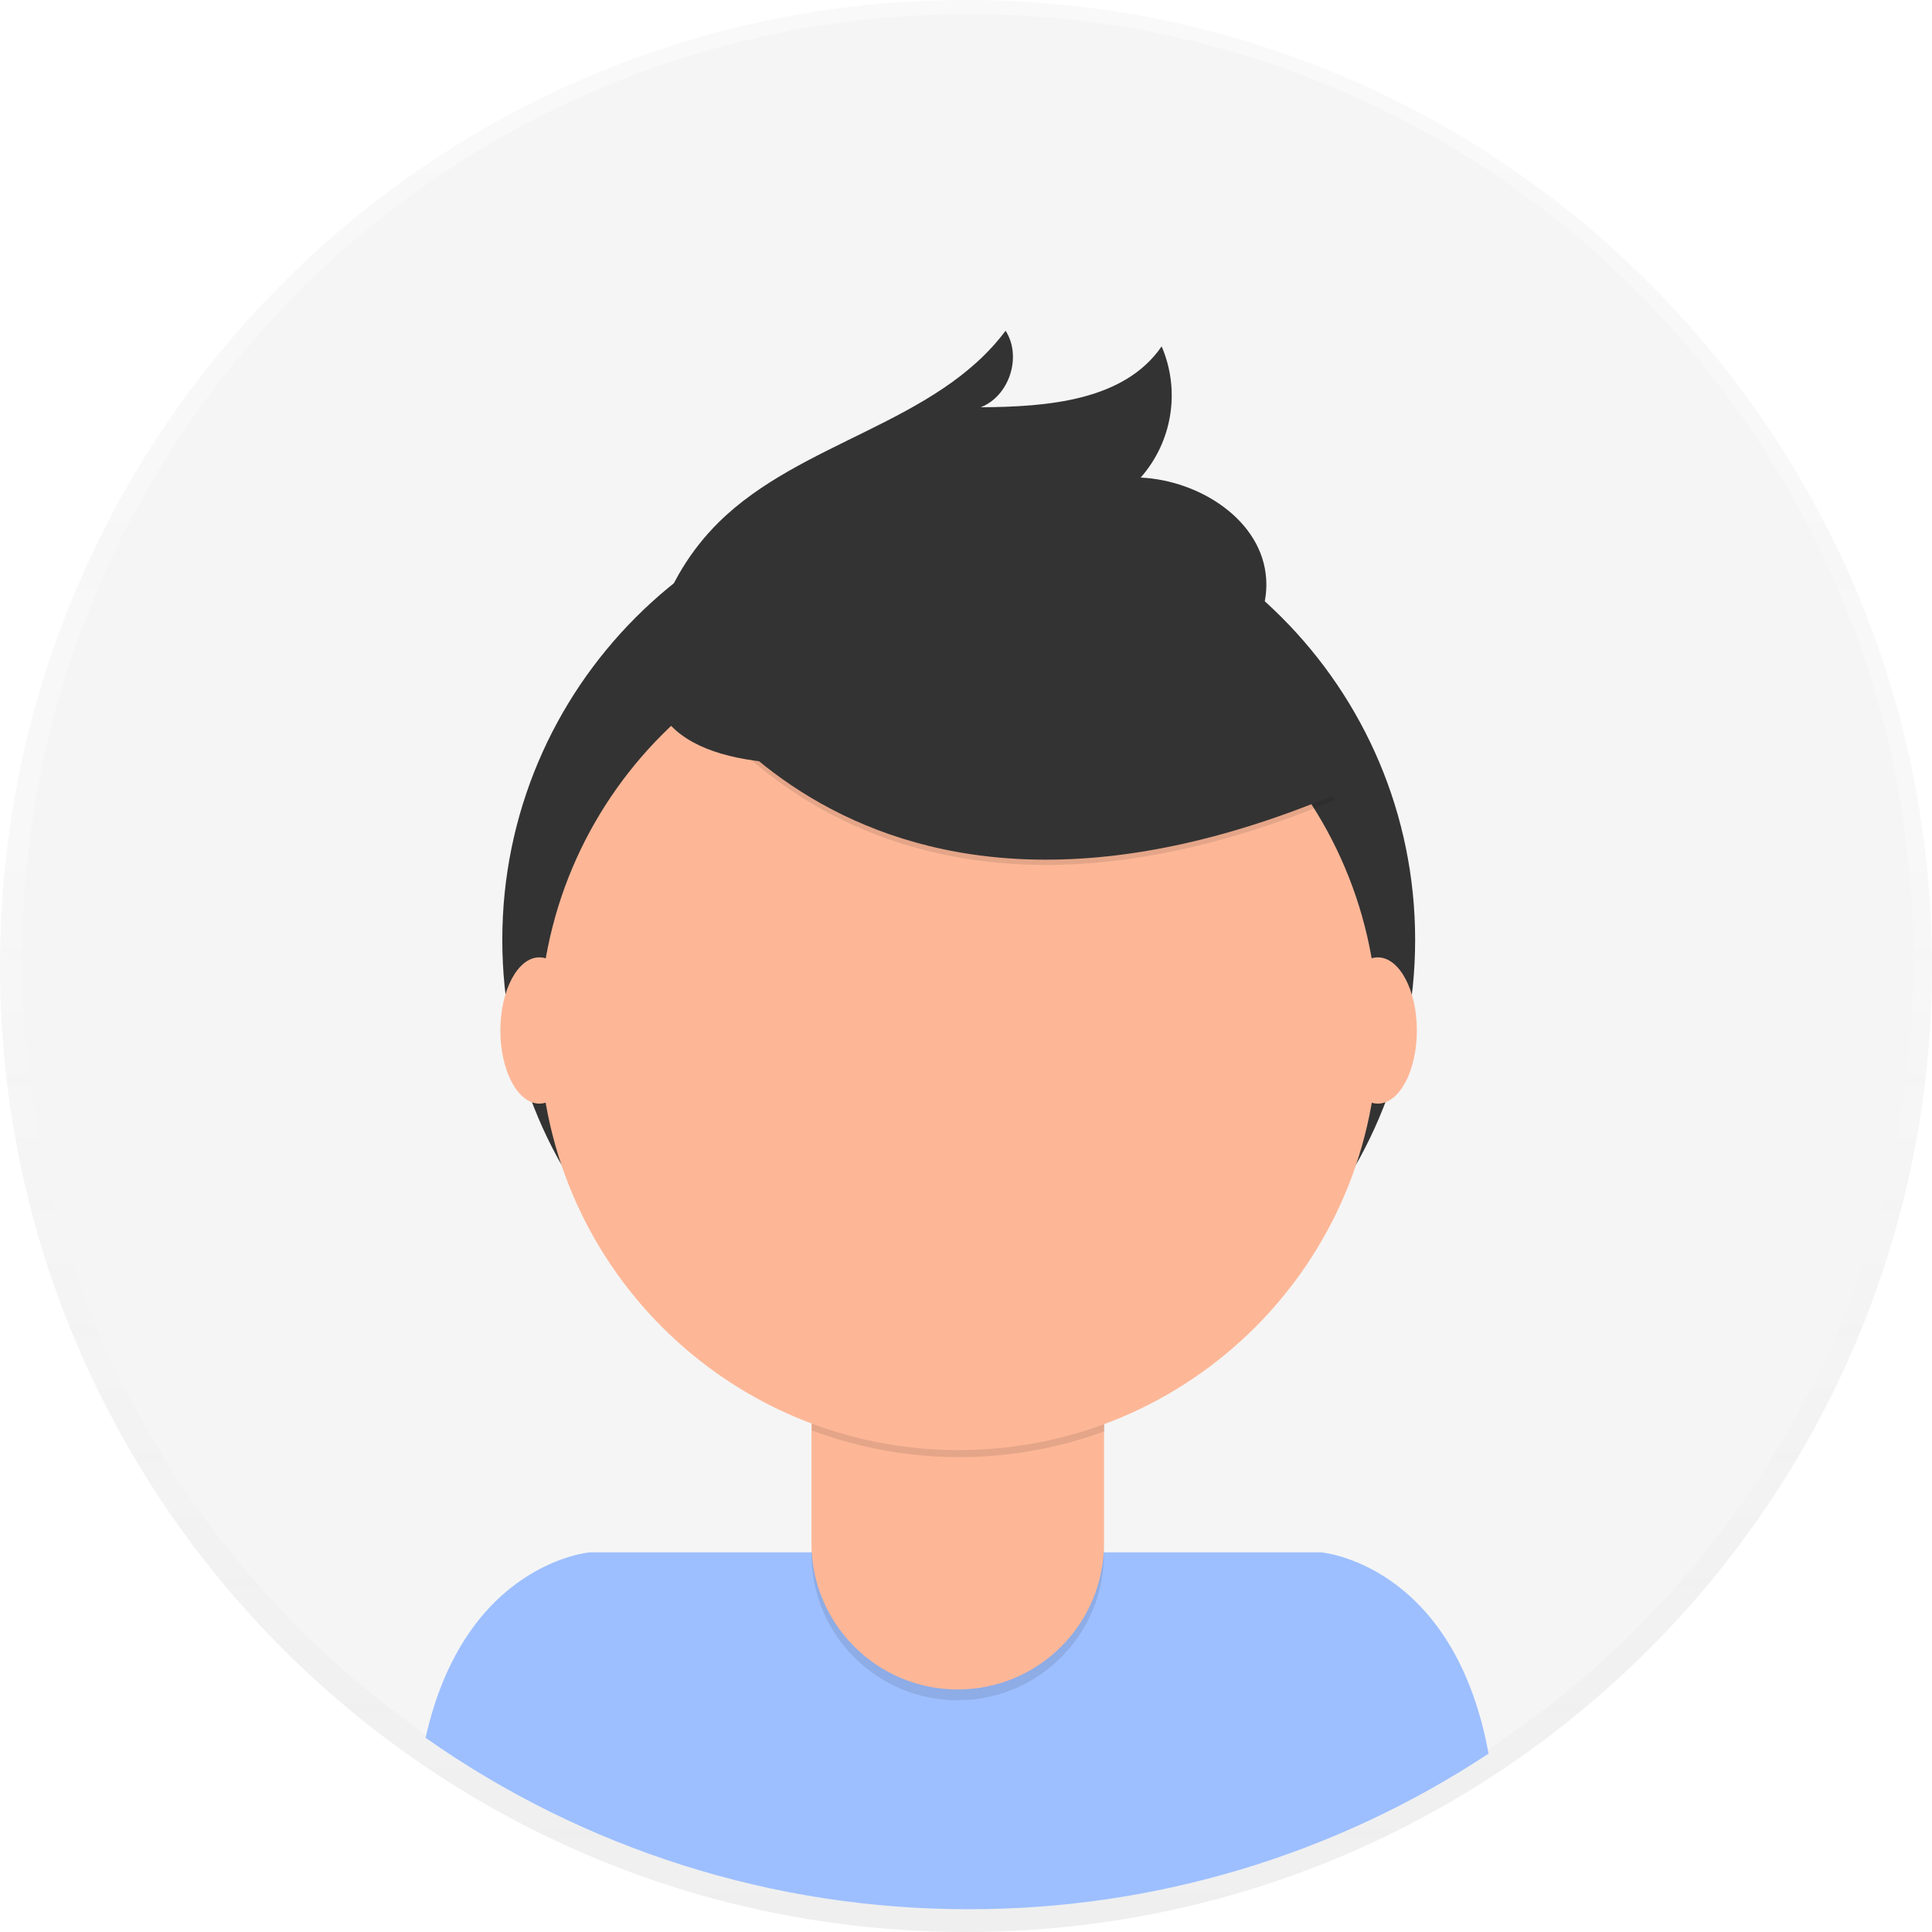
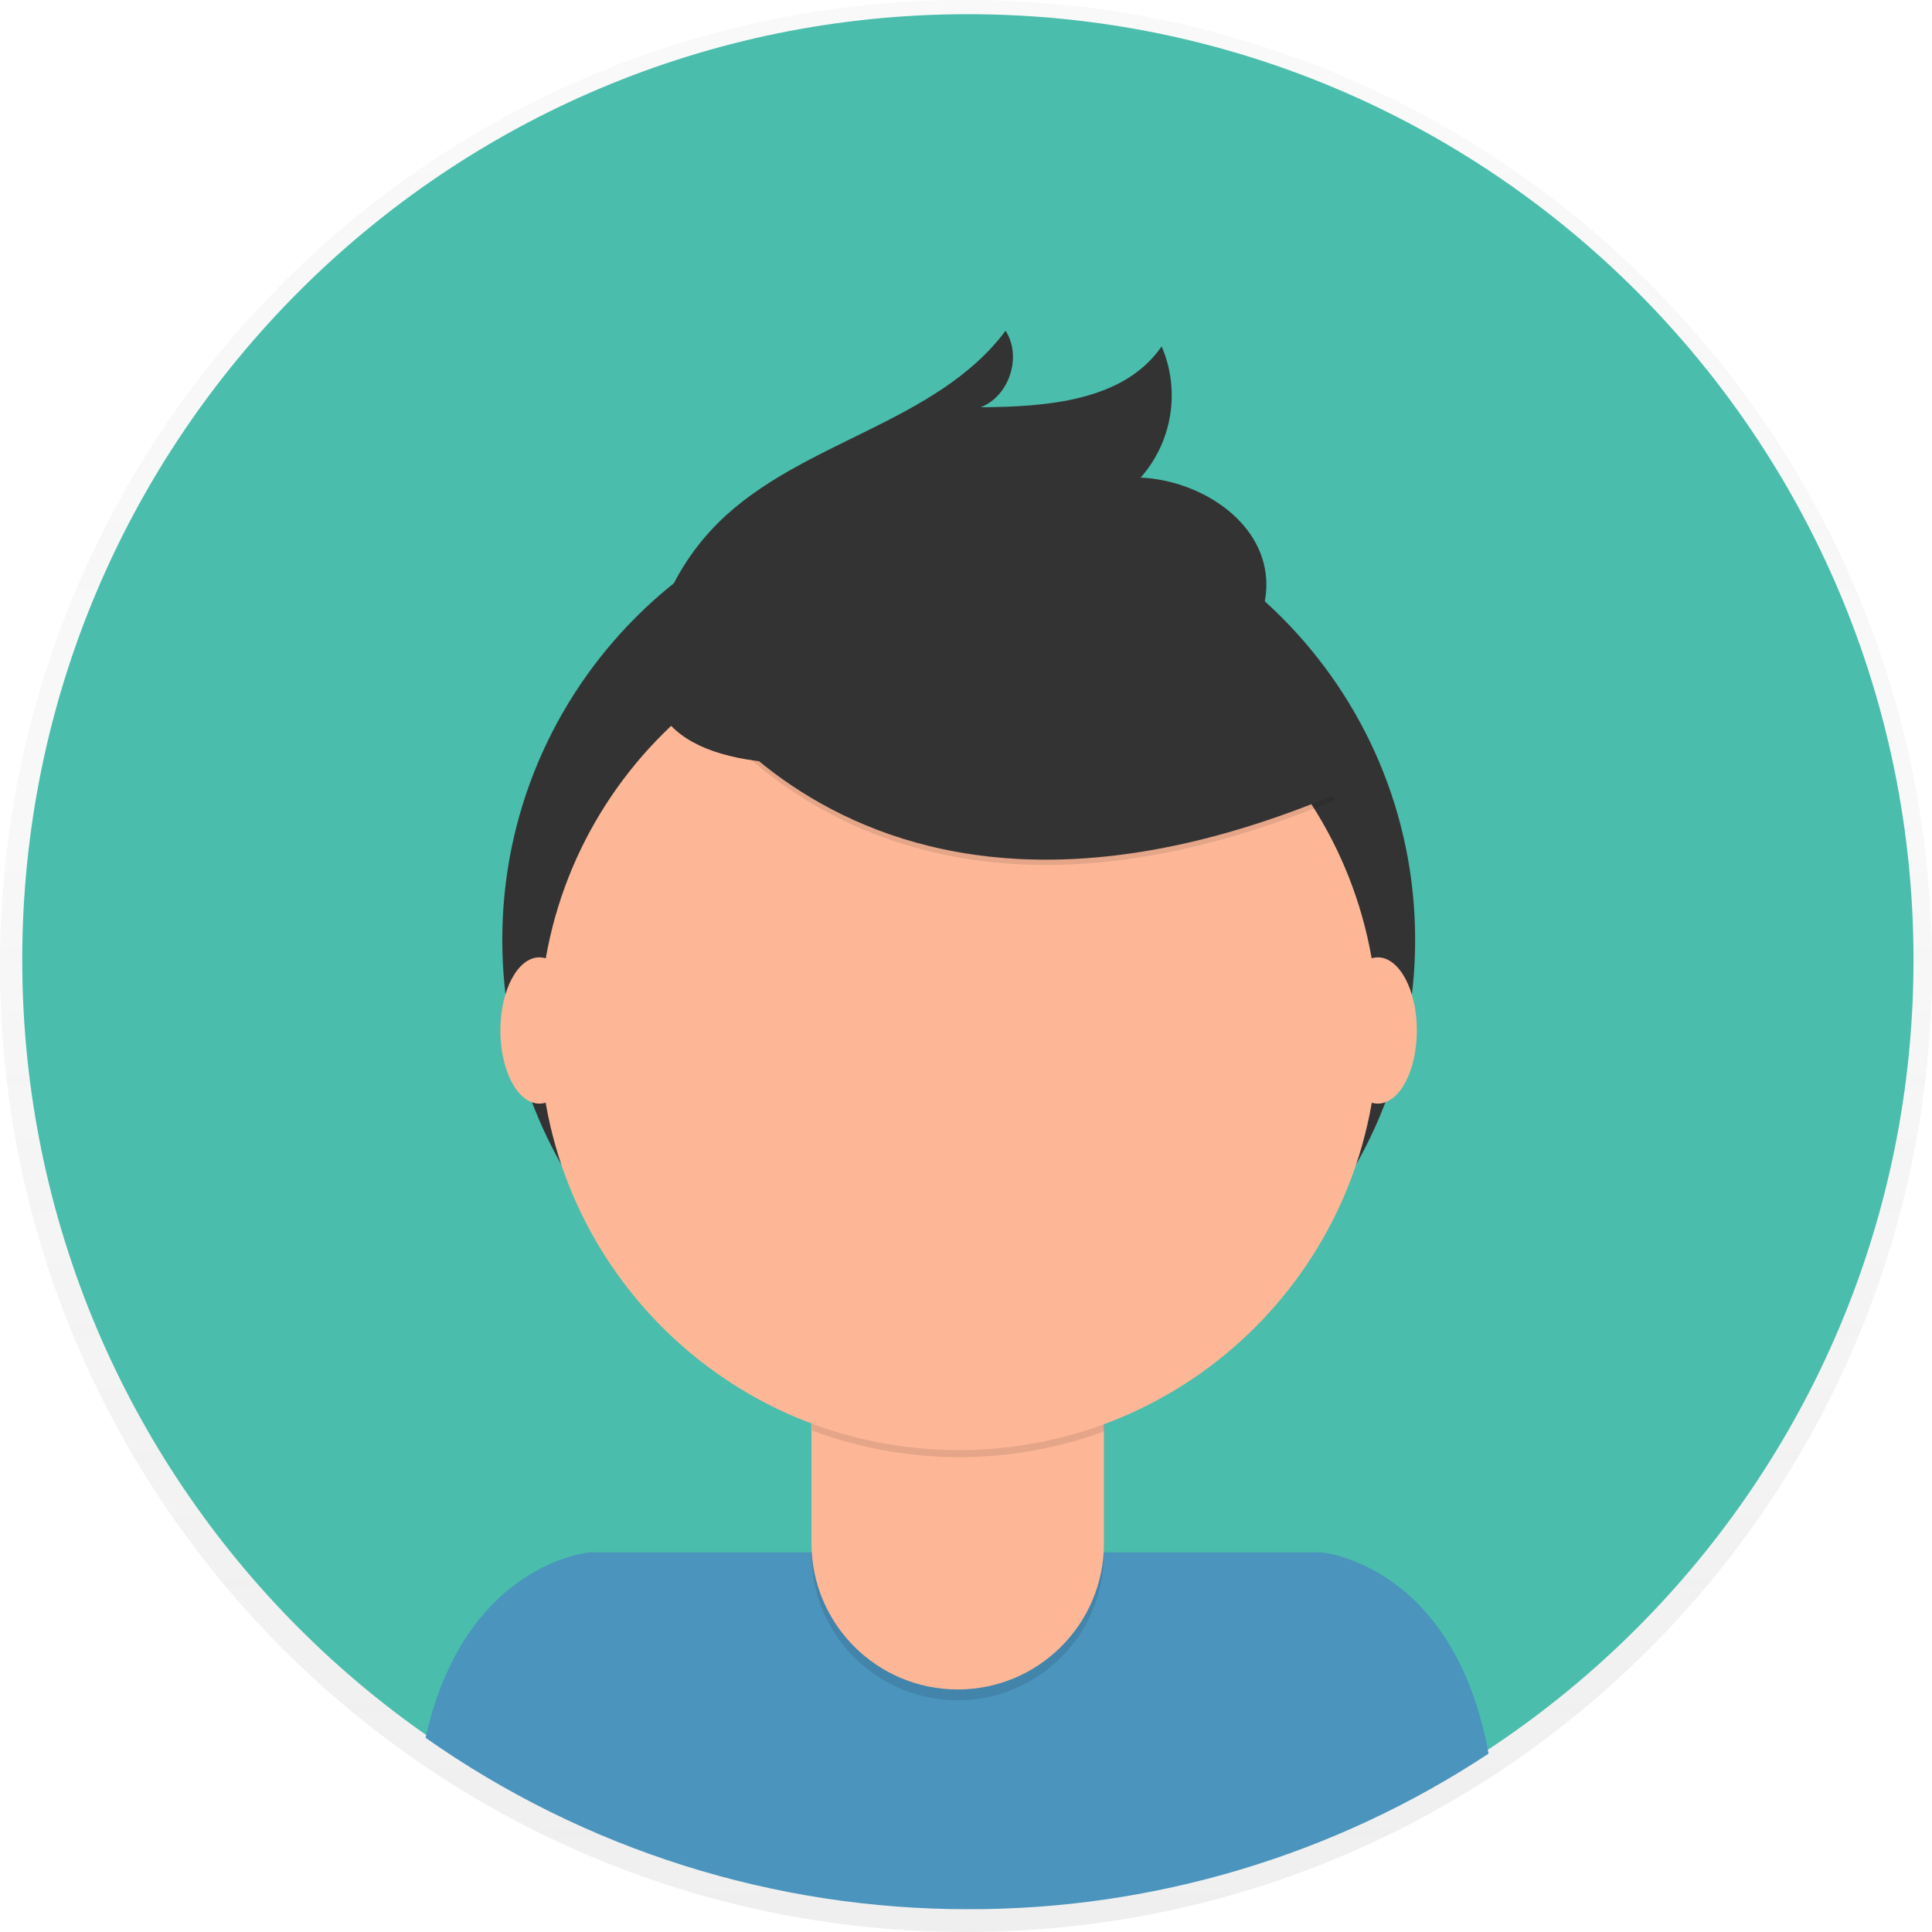
<svg xmlns="http://www.w3.org/2000/svg" id="457bf273-24a3-4fd8-a857-e9b918267d6a" data-name="Layer 1" width="698" height="698" viewBox="0 0 698 698">
  <defs>
    <linearGradient id="b247946c-c62f-4d08-994a-4c3d64e1e98f" x1="349" y1="698" x2="349" gradientUnits="userSpaceOnUse">
      <stop offset="0" stop-color="gray" stop-opacity="0.25" />
      <stop offset="0.54" stop-color="gray" stop-opacity="0.12" />
      <stop offset="1" stop-color="gray" stop-opacity="0.1" />
    </linearGradient>
  </defs>
  <g opacity="0.5">
    <circle cx="349" cy="349" r="349" fill="url(#b247946c-c62f-4d08-994a-4c3d64e1e98f)" />
  </g>
-   <circle cx="349.68" cy="346.77" r="341.64" fill="#f5f5f5" />
-   <path d="M601,790.76a340,340,0,0,0,187.79-56.2c-12.59-68.8-60.5-72.72-60.5-72.72H464.09s-45.21,3.71-59.33,67A340.07,340.07,0,0,0,601,790.76Z" transform="translate(-251 -101)" fill="#9DBFFF" />
+   <circle cx="349.68" cy="346.77" r="341.64" fill="#4abdac" />
+   <path d="M601,790.76a340,340,0,0,0,187.79-56.2c-12.59-68.8-60.5-72.72-60.5-72.72H464.09s-45.21,3.71-59.33,67A340.07,340.07,0,0,0,601,790.76Z" transform="translate(-251 -101)" fill="#4A94BD" />
  <circle cx="346.37" cy="339.57" r="164.9" fill="#333" />
  <path d="M293.15,476.92H398.81a0,0,0,0,1,0,0v84.53A52.83,52.83,0,0,1,346,614.28h0a52.83,52.83,0,0,1-52.83-52.83V476.92a0,0,0,0,1,0,0Z" opacity="0.1" />
  <path d="M296.5,473h99a3.35,3.35,0,0,1,3.35,3.35v81.18A52.83,52.83,0,0,1,346,610.37h0a52.83,52.83,0,0,1-52.83-52.83V476.35A3.35,3.35,0,0,1,296.5,473Z" fill="#fdb797" />
  <path d="M544.34,617.82a152.07,152.07,0,0,0,105.66.29v-13H544.34Z" transform="translate(-251 -101)" opacity="0.1" />
  <circle cx="346.37" cy="372.44" r="151.45" fill="#fdb797" />
  <path d="M489.49,335.68S553.32,465.24,733.37,390l-41.92-65.73-74.31-26.67Z" transform="translate(-251 -101)" opacity="0.1" />
  <path d="M489.49,333.78s63.83,129.56,243.88,54.3l-41.92-65.73-74.31-26.67Z" transform="translate(-251 -101)" fill="#333" />
  <path d="M488.93,325a87.49,87.49,0,0,1,21.69-35.27c29.79-29.45,78.63-35.66,103.68-69.24,6,9.32,1.36,23.65-9,27.65,24-.16,51.81-2.26,65.38-22a44.89,44.89,0,0,1-7.57,47.4c21.27,1,44,15.4,45.34,36.65.92,14.16-8,27.56-19.59,35.68s-25.71,11.85-39.56,14.9C608.86,369.7,462.54,407.07,488.93,325Z" transform="translate(-251 -101)" fill="#333" />
  <ellipse cx="194.86" cy="372.3" rx="14.09" ry="26.42" fill="#fdb797" />
  <ellipse cx="497.8" cy="372.3" rx="14.09" ry="26.42" fill="#fdb797" />
</svg>
